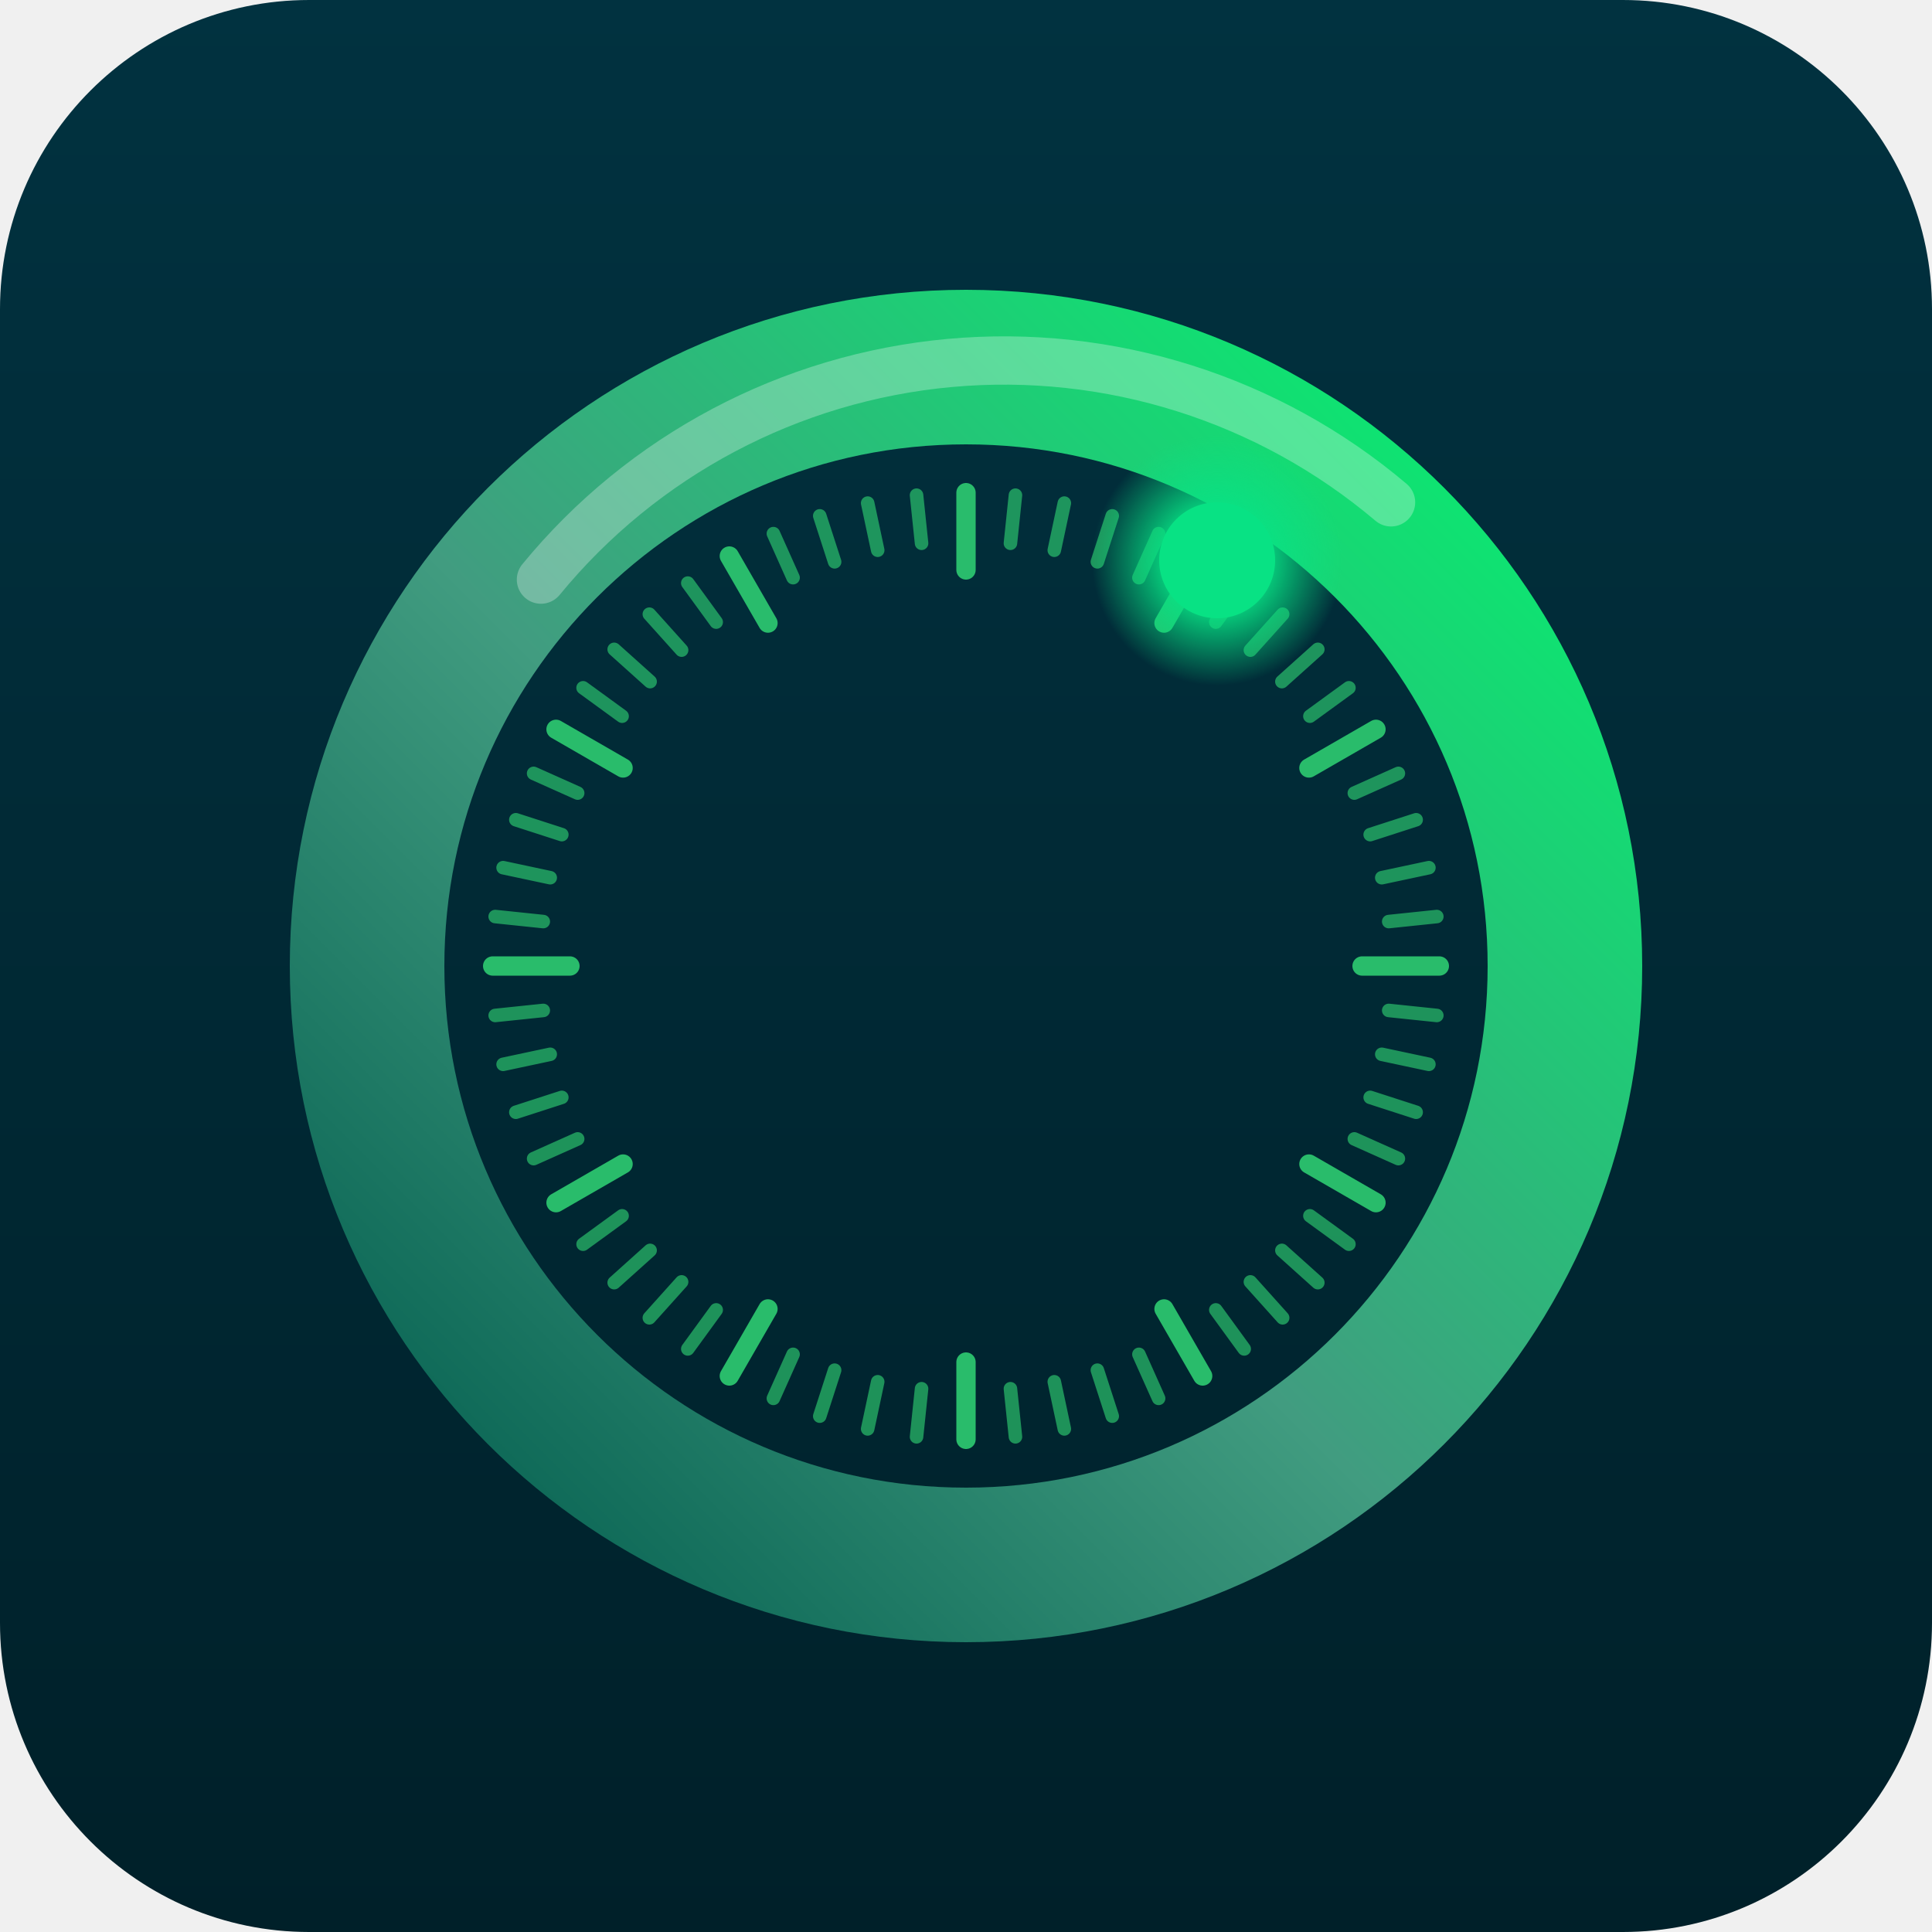
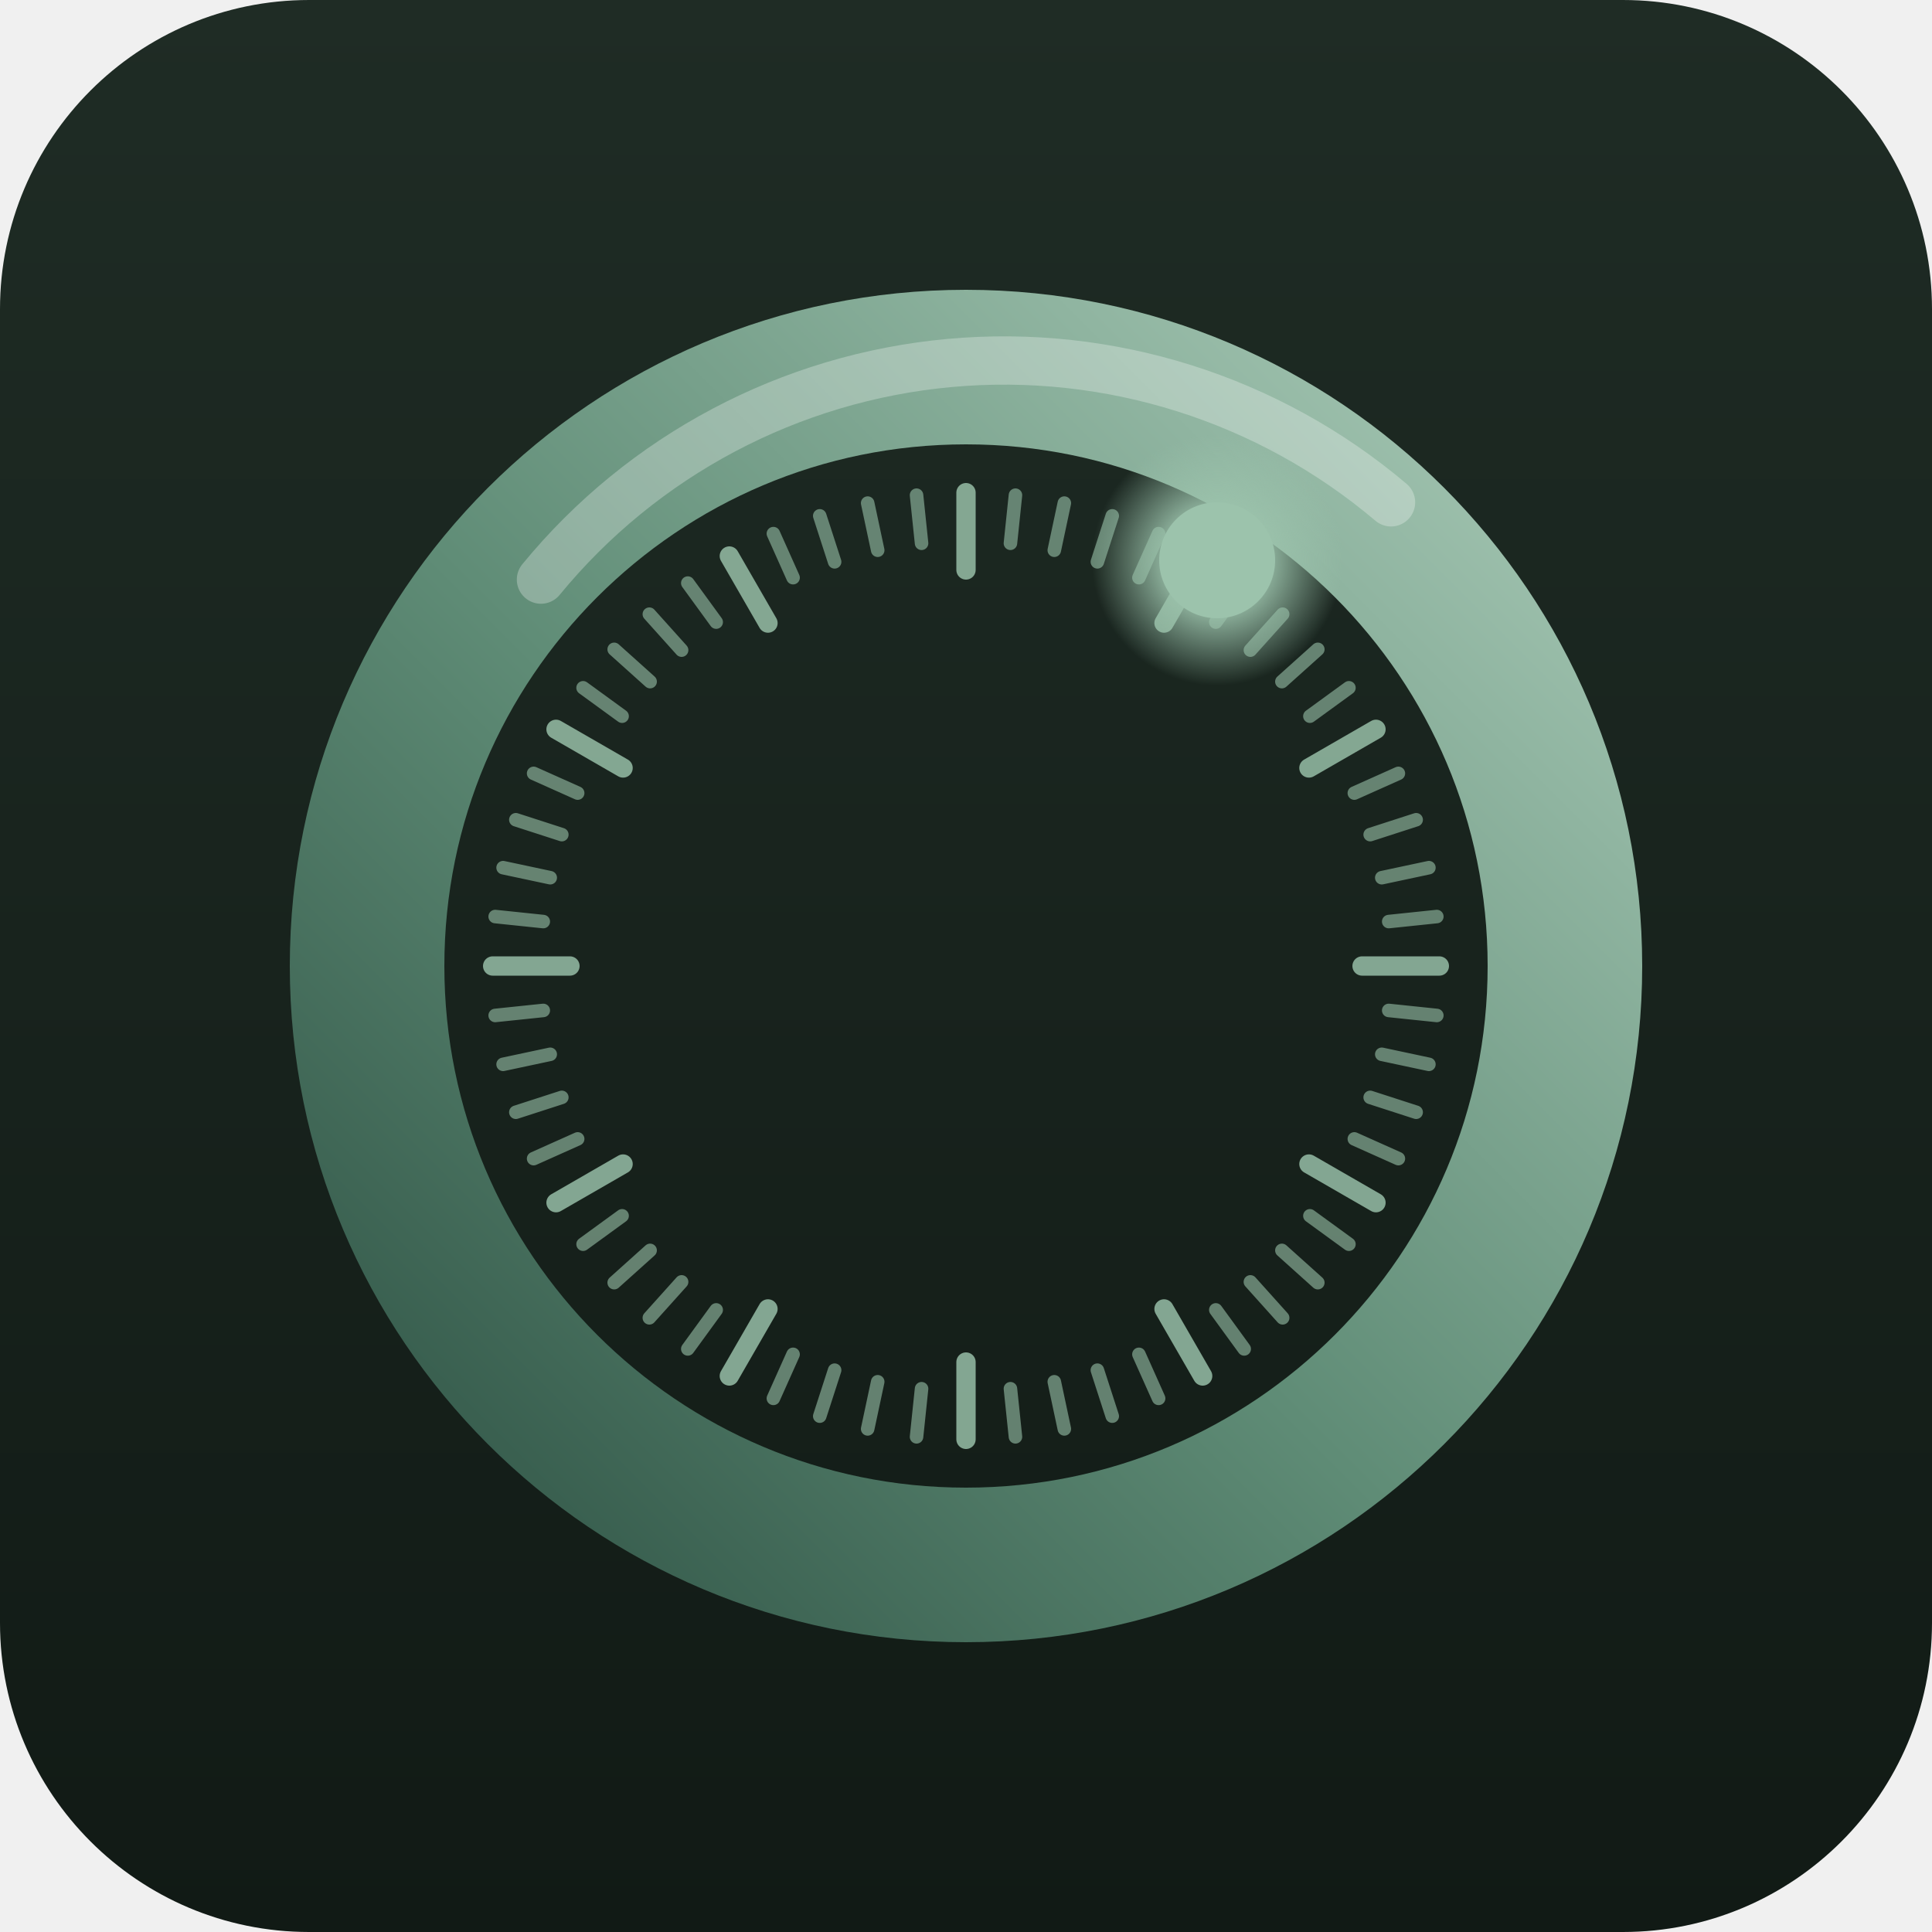
<svg xmlns="http://www.w3.org/2000/svg" viewBox="0 0 100 100" width="512" height="512">
  <defs>
    <linearGradient id="dayline-tile" x1="0" y1="0" x2="0" y2="1">
-       <stop offset="0%" stop-color="#013240" />
-       <stop offset="100%" stop-color="#002029" />
+       <stop offset="0%" stop-color="#1F2C25" />
+       <stop offset="100%" stop-color="#111A15" />
    </linearGradient>
    <linearGradient id="dayline-ring" x1="0" y1="1" x2="1" y2="0">
-       <stop offset="0%" stop-color="#015c4d" />
-       <stop offset="45%" stop-color="#419c80" />
-       <stop offset="100%" stop-color="#03f36e" />
+       <stop offset="0%" stop-color="#2E5244" />
+       <stop offset="45%" stop-color="#5F8C76" />
+       <stop offset="100%" stop-color="#A8C9B6" />
    </linearGradient>
    <radialGradient id="dayline-dot" cx="0.5" cy="0.5" r="0.5">
      <stop offset="0%" stop-color="#ffffff" />
-       <stop offset="35%" stop-color="#08e284" />
-       <stop offset="100%" stop-color="#08e284" stop-opacity="0" />
+       <stop offset="35%" stop-color="#9CC3AC" />
+       <stop offset="100%" stop-color="#9CC3AC" stop-opacity="0" />
    </radialGradient>
  </defs>
  <rect width="100" height="100" rx="16" fill="url(#dayline-tile)" />
  <circle cx="50" cy="50" r="31" fill="none" stroke="url(#dayline-ring)" stroke-width="8" />
  <path d="M 28 30 A 31 31 0 0 1 72 26" fill="none" stroke="#ffffff" stroke-opacity="0.28" stroke-width="2.5" stroke-linecap="round" />
-   <line x1="70.50" y1="50.00" x2="74.50" y2="50.00" stroke="#2ecc71" stroke-opacity="0.9" stroke-width="1" stroke-linecap="round" />
-   <line x1="71.88" y1="52.30" x2="74.37" y2="52.56" stroke="#2ecc71" stroke-opacity="0.65" stroke-width="0.7" stroke-linecap="round" />
-   <line x1="71.52" y1="54.57" x2="73.96" y2="55.09" stroke="#2ecc71" stroke-opacity="0.65" stroke-width="0.7" stroke-linecap="round" />
-   <line x1="70.92" y1="56.80" x2="73.30" y2="57.57" stroke="#2ecc71" stroke-opacity="0.65" stroke-width="0.7" stroke-linecap="round" />
-   <line x1="70.10" y1="58.95" x2="72.38" y2="59.97" stroke="#2ecc71" stroke-opacity="0.65" stroke-width="0.7" stroke-linecap="round" />
-   <line x1="67.75" y1="60.25" x2="71.22" y2="62.25" stroke="#2ecc71" stroke-opacity="0.9" stroke-width="1" stroke-linecap="round" />
-   <line x1="67.80" y1="62.93" x2="69.82" y2="64.40" stroke="#2ecc71" stroke-opacity="0.65" stroke-width="0.7" stroke-linecap="round" />
-   <line x1="66.35" y1="64.72" x2="68.21" y2="66.39" stroke="#2ecc71" stroke-opacity="0.65" stroke-width="0.7" stroke-linecap="round" />
-   <line x1="64.72" y1="66.35" x2="66.39" y2="68.21" stroke="#2ecc71" stroke-opacity="0.65" stroke-width="0.7" stroke-linecap="round" />
-   <line x1="62.93" y1="67.80" x2="64.40" y2="69.82" stroke="#2ecc71" stroke-opacity="0.65" stroke-width="0.7" stroke-linecap="round" />
-   <line x1="60.25" y1="67.75" x2="62.25" y2="71.22" stroke="#2ecc71" stroke-opacity="0.9" stroke-width="1" stroke-linecap="round" />
-   <line x1="58.95" y1="70.10" x2="59.97" y2="72.38" stroke="#2ecc71" stroke-opacity="0.65" stroke-width="0.7" stroke-linecap="round" />
-   <line x1="56.80" y1="70.92" x2="57.57" y2="73.30" stroke="#2ecc71" stroke-opacity="0.65" stroke-width="0.7" stroke-linecap="round" />
-   <line x1="54.57" y1="71.52" x2="55.09" y2="73.96" stroke="#2ecc71" stroke-opacity="0.65" stroke-width="0.7" stroke-linecap="round" />
-   <line x1="52.30" y1="71.88" x2="52.56" y2="74.37" stroke="#2ecc71" stroke-opacity="0.65" stroke-width="0.7" stroke-linecap="round" />
-   <line x1="50.00" y1="70.50" x2="50.00" y2="74.50" stroke="#2ecc71" stroke-opacity="0.9" stroke-width="1" stroke-linecap="round" />
-   <line x1="47.70" y1="71.88" x2="47.44" y2="74.37" stroke="#2ecc71" stroke-opacity="0.65" stroke-width="0.7" stroke-linecap="round" />
-   <line x1="45.43" y1="71.52" x2="44.91" y2="73.96" stroke="#2ecc71" stroke-opacity="0.65" stroke-width="0.7" stroke-linecap="round" />
-   <line x1="43.20" y1="70.92" x2="42.43" y2="73.30" stroke="#2ecc71" stroke-opacity="0.65" stroke-width="0.7" stroke-linecap="round" />
-   <line x1="41.05" y1="70.10" x2="40.03" y2="72.38" stroke="#2ecc71" stroke-opacity="0.65" stroke-width="0.7" stroke-linecap="round" />
-   <line x1="39.75" y1="67.75" x2="37.75" y2="71.22" stroke="#2ecc71" stroke-opacity="0.9" stroke-width="1" stroke-linecap="round" />
-   <line x1="37.07" y1="67.80" x2="35.60" y2="69.82" stroke="#2ecc71" stroke-opacity="0.65" stroke-width="0.7" stroke-linecap="round" />
-   <line x1="35.28" y1="66.35" x2="33.61" y2="68.21" stroke="#2ecc71" stroke-opacity="0.65" stroke-width="0.7" stroke-linecap="round" />
-   <line x1="33.65" y1="64.72" x2="31.79" y2="66.39" stroke="#2ecc71" stroke-opacity="0.65" stroke-width="0.7" stroke-linecap="round" />
-   <line x1="32.20" y1="62.93" x2="30.18" y2="64.40" stroke="#2ecc71" stroke-opacity="0.65" stroke-width="0.7" stroke-linecap="round" />
-   <line x1="32.25" y1="60.25" x2="28.78" y2="62.25" stroke="#2ecc71" stroke-opacity="0.9" stroke-width="1" stroke-linecap="round" />
-   <line x1="29.90" y1="58.95" x2="27.62" y2="59.97" stroke="#2ecc71" stroke-opacity="0.65" stroke-width="0.7" stroke-linecap="round" />
-   <line x1="29.08" y1="56.80" x2="26.70" y2="57.57" stroke="#2ecc71" stroke-opacity="0.65" stroke-width="0.7" stroke-linecap="round" />
-   <line x1="28.48" y1="54.57" x2="26.04" y2="55.09" stroke="#2ecc71" stroke-opacity="0.65" stroke-width="0.7" stroke-linecap="round" />
-   <line x1="28.12" y1="52.30" x2="25.63" y2="52.56" stroke="#2ecc71" stroke-opacity="0.65" stroke-width="0.7" stroke-linecap="round" />
-   <line x1="29.50" y1="50.00" x2="25.50" y2="50.00" stroke="#2ecc71" stroke-opacity="0.9" stroke-width="1" stroke-linecap="round" />
-   <line x1="28.12" y1="47.70" x2="25.63" y2="47.44" stroke="#2ecc71" stroke-opacity="0.65" stroke-width="0.7" stroke-linecap="round" />
-   <line x1="28.48" y1="45.43" x2="26.04" y2="44.91" stroke="#2ecc71" stroke-opacity="0.65" stroke-width="0.7" stroke-linecap="round" />
-   <line x1="29.08" y1="43.20" x2="26.70" y2="42.43" stroke="#2ecc71" stroke-opacity="0.65" stroke-width="0.7" stroke-linecap="round" />
-   <line x1="29.90" y1="41.05" x2="27.62" y2="40.03" stroke="#2ecc71" stroke-opacity="0.65" stroke-width="0.7" stroke-linecap="round" />
-   <line x1="32.25" y1="39.75" x2="28.78" y2="37.75" stroke="#2ecc71" stroke-opacity="0.9" stroke-width="1" stroke-linecap="round" />
-   <line x1="32.20" y1="37.07" x2="30.18" y2="35.60" stroke="#2ecc71" stroke-opacity="0.65" stroke-width="0.7" stroke-linecap="round" />
-   <line x1="33.65" y1="35.28" x2="31.79" y2="33.61" stroke="#2ecc71" stroke-opacity="0.65" stroke-width="0.7" stroke-linecap="round" />
-   <line x1="35.28" y1="33.65" x2="33.61" y2="31.79" stroke="#2ecc71" stroke-opacity="0.65" stroke-width="0.7" stroke-linecap="round" />
-   <line x1="37.07" y1="32.20" x2="35.60" y2="30.18" stroke="#2ecc71" stroke-opacity="0.65" stroke-width="0.7" stroke-linecap="round" />
-   <line x1="39.75" y1="32.25" x2="37.75" y2="28.78" stroke="#2ecc71" stroke-opacity="0.9" stroke-width="1" stroke-linecap="round" />
-   <line x1="41.05" y1="29.90" x2="40.03" y2="27.62" stroke="#2ecc71" stroke-opacity="0.65" stroke-width="0.7" stroke-linecap="round" />
-   <line x1="43.20" y1="29.08" x2="42.43" y2="26.70" stroke="#2ecc71" stroke-opacity="0.65" stroke-width="0.7" stroke-linecap="round" />
-   <line x1="45.43" y1="28.48" x2="44.91" y2="26.04" stroke="#2ecc71" stroke-opacity="0.65" stroke-width="0.7" stroke-linecap="round" />
-   <line x1="47.70" y1="28.12" x2="47.44" y2="25.63" stroke="#2ecc71" stroke-opacity="0.65" stroke-width="0.7" stroke-linecap="round" />
-   <line x1="50.00" y1="29.50" x2="50.00" y2="25.50" stroke="#2ecc71" stroke-opacity="0.9" stroke-width="1" stroke-linecap="round" />
-   <line x1="52.30" y1="28.12" x2="52.56" y2="25.63" stroke="#2ecc71" stroke-opacity="0.65" stroke-width="0.7" stroke-linecap="round" />
-   <line x1="54.57" y1="28.48" x2="55.09" y2="26.04" stroke="#2ecc71" stroke-opacity="0.65" stroke-width="0.7" stroke-linecap="round" />
-   <line x1="56.80" y1="29.08" x2="57.57" y2="26.70" stroke="#2ecc71" stroke-opacity="0.65" stroke-width="0.7" stroke-linecap="round" />
-   <line x1="58.95" y1="29.90" x2="59.97" y2="27.62" stroke="#2ecc71" stroke-opacity="0.65" stroke-width="0.7" stroke-linecap="round" />
-   <line x1="60.25" y1="32.25" x2="62.25" y2="28.78" stroke="#2ecc71" stroke-opacity="0.9" stroke-width="1" stroke-linecap="round" />
-   <line x1="62.93" y1="32.20" x2="64.40" y2="30.18" stroke="#2ecc71" stroke-opacity="0.65" stroke-width="0.7" stroke-linecap="round" />
-   <line x1="64.72" y1="33.65" x2="66.39" y2="31.79" stroke="#2ecc71" stroke-opacity="0.65" stroke-width="0.7" stroke-linecap="round" />
-   <line x1="66.35" y1="35.28" x2="68.21" y2="33.61" stroke="#2ecc71" stroke-opacity="0.65" stroke-width="0.7" stroke-linecap="round" />
-   <line x1="67.80" y1="37.07" x2="69.82" y2="35.60" stroke="#2ecc71" stroke-opacity="0.65" stroke-width="0.7" stroke-linecap="round" />
-   <line x1="67.75" y1="39.75" x2="71.22" y2="37.75" stroke="#2ecc71" stroke-opacity="0.9" stroke-width="1" stroke-linecap="round" />
-   <line x1="70.10" y1="41.05" x2="72.38" y2="40.03" stroke="#2ecc71" stroke-opacity="0.65" stroke-width="0.7" stroke-linecap="round" />
-   <line x1="70.92" y1="43.20" x2="73.30" y2="42.43" stroke="#2ecc71" stroke-opacity="0.65" stroke-width="0.7" stroke-linecap="round" />
-   <line x1="71.52" y1="45.43" x2="73.96" y2="44.91" stroke="#2ecc71" stroke-opacity="0.65" stroke-width="0.7" stroke-linecap="round" />
-   <line x1="71.88" y1="47.70" x2="74.37" y2="47.44" stroke="#2ecc71" stroke-opacity="0.65" stroke-width="0.7" stroke-linecap="round" />
+   <line x1="70.50" y1="50.00" x2="74.50" y2="50.00" stroke="#8FB59F" stroke-opacity="0.9" stroke-width="1" stroke-linecap="round" />
+   <line x1="71.88" y1="52.30" x2="74.37" y2="52.56" stroke="#8FB59F" stroke-opacity="0.65" stroke-width="0.7" stroke-linecap="round" />
+   <line x1="71.52" y1="54.57" x2="73.96" y2="55.09" stroke="#8FB59F" stroke-opacity="0.65" stroke-width="0.7" stroke-linecap="round" />
+   <line x1="70.92" y1="56.80" x2="73.30" y2="57.57" stroke="#8FB59F" stroke-opacity="0.65" stroke-width="0.7" stroke-linecap="round" />
+   <line x1="70.10" y1="58.95" x2="72.38" y2="59.97" stroke="#8FB59F" stroke-opacity="0.65" stroke-width="0.7" stroke-linecap="round" />
+   <line x1="67.75" y1="60.25" x2="71.22" y2="62.25" stroke="#8FB59F" stroke-opacity="0.9" stroke-width="1" stroke-linecap="round" />
+   <line x1="67.80" y1="62.93" x2="69.82" y2="64.40" stroke="#8FB59F" stroke-opacity="0.65" stroke-width="0.7" stroke-linecap="round" />
+   <line x1="66.35" y1="64.72" x2="68.21" y2="66.39" stroke="#8FB59F" stroke-opacity="0.65" stroke-width="0.7" stroke-linecap="round" />
+   <line x1="64.72" y1="66.35" x2="66.39" y2="68.21" stroke="#8FB59F" stroke-opacity="0.65" stroke-width="0.7" stroke-linecap="round" />
+   <line x1="62.93" y1="67.80" x2="64.40" y2="69.82" stroke="#8FB59F" stroke-opacity="0.65" stroke-width="0.7" stroke-linecap="round" />
+   <line x1="60.25" y1="67.75" x2="62.25" y2="71.22" stroke="#8FB59F" stroke-opacity="0.9" stroke-width="1" stroke-linecap="round" />
+   <line x1="58.95" y1="70.10" x2="59.97" y2="72.38" stroke="#8FB59F" stroke-opacity="0.65" stroke-width="0.7" stroke-linecap="round" />
+   <line x1="56.80" y1="70.92" x2="57.57" y2="73.30" stroke="#8FB59F" stroke-opacity="0.65" stroke-width="0.7" stroke-linecap="round" />
+   <line x1="54.57" y1="71.52" x2="55.09" y2="73.96" stroke="#8FB59F" stroke-opacity="0.65" stroke-width="0.7" stroke-linecap="round" />
+   <line x1="52.30" y1="71.88" x2="52.56" y2="74.37" stroke="#8FB59F" stroke-opacity="0.65" stroke-width="0.7" stroke-linecap="round" />
+   <line x1="50.00" y1="70.50" x2="50.00" y2="74.50" stroke="#8FB59F" stroke-opacity="0.9" stroke-width="1" stroke-linecap="round" />
+   <line x1="47.70" y1="71.88" x2="47.44" y2="74.37" stroke="#8FB59F" stroke-opacity="0.65" stroke-width="0.7" stroke-linecap="round" />
+   <line x1="45.43" y1="71.52" x2="44.91" y2="73.96" stroke="#8FB59F" stroke-opacity="0.65" stroke-width="0.7" stroke-linecap="round" />
+   <line x1="43.20" y1="70.92" x2="42.43" y2="73.30" stroke="#8FB59F" stroke-opacity="0.65" stroke-width="0.7" stroke-linecap="round" />
+   <line x1="41.05" y1="70.10" x2="40.03" y2="72.38" stroke="#8FB59F" stroke-opacity="0.65" stroke-width="0.7" stroke-linecap="round" />
+   <line x1="39.75" y1="67.75" x2="37.75" y2="71.22" stroke="#8FB59F" stroke-opacity="0.9" stroke-width="1" stroke-linecap="round" />
+   <line x1="37.07" y1="67.80" x2="35.60" y2="69.82" stroke="#8FB59F" stroke-opacity="0.65" stroke-width="0.7" stroke-linecap="round" />
+   <line x1="35.28" y1="66.35" x2="33.61" y2="68.21" stroke="#8FB59F" stroke-opacity="0.65" stroke-width="0.7" stroke-linecap="round" />
+   <line x1="33.65" y1="64.72" x2="31.79" y2="66.39" stroke="#8FB59F" stroke-opacity="0.65" stroke-width="0.7" stroke-linecap="round" />
+   <line x1="32.20" y1="62.93" x2="30.18" y2="64.40" stroke="#8FB59F" stroke-opacity="0.65" stroke-width="0.7" stroke-linecap="round" />
+   <line x1="32.25" y1="60.25" x2="28.78" y2="62.25" stroke="#8FB59F" stroke-opacity="0.9" stroke-width="1" stroke-linecap="round" />
+   <line x1="29.90" y1="58.95" x2="27.62" y2="59.97" stroke="#8FB59F" stroke-opacity="0.65" stroke-width="0.7" stroke-linecap="round" />
+   <line x1="29.08" y1="56.80" x2="26.70" y2="57.57" stroke="#8FB59F" stroke-opacity="0.65" stroke-width="0.7" stroke-linecap="round" />
+   <line x1="28.48" y1="54.57" x2="26.04" y2="55.09" stroke="#8FB59F" stroke-opacity="0.65" stroke-width="0.7" stroke-linecap="round" />
+   <line x1="28.12" y1="52.30" x2="25.63" y2="52.56" stroke="#8FB59F" stroke-opacity="0.65" stroke-width="0.7" stroke-linecap="round" />
+   <line x1="29.50" y1="50.00" x2="25.50" y2="50.00" stroke="#8FB59F" stroke-opacity="0.9" stroke-width="1" stroke-linecap="round" />
+   <line x1="28.12" y1="47.70" x2="25.63" y2="47.44" stroke="#8FB59F" stroke-opacity="0.65" stroke-width="0.7" stroke-linecap="round" />
+   <line x1="28.48" y1="45.43" x2="26.04" y2="44.91" stroke="#8FB59F" stroke-opacity="0.65" stroke-width="0.7" stroke-linecap="round" />
+   <line x1="29.08" y1="43.20" x2="26.70" y2="42.43" stroke="#8FB59F" stroke-opacity="0.65" stroke-width="0.7" stroke-linecap="round" />
+   <line x1="29.90" y1="41.05" x2="27.62" y2="40.03" stroke="#8FB59F" stroke-opacity="0.65" stroke-width="0.7" stroke-linecap="round" />
+   <line x1="32.25" y1="39.75" x2="28.78" y2="37.75" stroke="#8FB59F" stroke-opacity="0.9" stroke-width="1" stroke-linecap="round" />
+   <line x1="32.20" y1="37.07" x2="30.18" y2="35.60" stroke="#8FB59F" stroke-opacity="0.65" stroke-width="0.7" stroke-linecap="round" />
+   <line x1="33.65" y1="35.28" x2="31.79" y2="33.61" stroke="#8FB59F" stroke-opacity="0.65" stroke-width="0.7" stroke-linecap="round" />
+   <line x1="35.28" y1="33.65" x2="33.61" y2="31.79" stroke="#8FB59F" stroke-opacity="0.65" stroke-width="0.7" stroke-linecap="round" />
+   <line x1="37.07" y1="32.20" x2="35.60" y2="30.18" stroke="#8FB59F" stroke-opacity="0.65" stroke-width="0.7" stroke-linecap="round" />
+   <line x1="39.75" y1="32.25" x2="37.75" y2="28.78" stroke="#8FB59F" stroke-opacity="0.9" stroke-width="1" stroke-linecap="round" />
+   <line x1="41.05" y1="29.90" x2="40.03" y2="27.62" stroke="#8FB59F" stroke-opacity="0.65" stroke-width="0.7" stroke-linecap="round" />
+   <line x1="43.20" y1="29.08" x2="42.43" y2="26.70" stroke="#8FB59F" stroke-opacity="0.65" stroke-width="0.7" stroke-linecap="round" />
+   <line x1="45.43" y1="28.48" x2="44.91" y2="26.04" stroke="#8FB59F" stroke-opacity="0.65" stroke-width="0.7" stroke-linecap="round" />
+   <line x1="47.70" y1="28.12" x2="47.44" y2="25.63" stroke="#8FB59F" stroke-opacity="0.65" stroke-width="0.7" stroke-linecap="round" />
+   <line x1="50.00" y1="29.50" x2="50.00" y2="25.50" stroke="#8FB59F" stroke-opacity="0.9" stroke-width="1" stroke-linecap="round" />
+   <line x1="52.30" y1="28.12" x2="52.56" y2="25.63" stroke="#8FB59F" stroke-opacity="0.65" stroke-width="0.7" stroke-linecap="round" />
+   <line x1="54.57" y1="28.48" x2="55.09" y2="26.04" stroke="#8FB59F" stroke-opacity="0.65" stroke-width="0.7" stroke-linecap="round" />
+   <line x1="56.80" y1="29.08" x2="57.57" y2="26.70" stroke="#8FB59F" stroke-opacity="0.65" stroke-width="0.7" stroke-linecap="round" />
+   <line x1="58.95" y1="29.90" x2="59.97" y2="27.62" stroke="#8FB59F" stroke-opacity="0.65" stroke-width="0.7" stroke-linecap="round" />
+   <line x1="60.25" y1="32.25" x2="62.25" y2="28.78" stroke="#8FB59F" stroke-opacity="0.9" stroke-width="1" stroke-linecap="round" />
+   <line x1="62.93" y1="32.20" x2="64.40" y2="30.18" stroke="#8FB59F" stroke-opacity="0.65" stroke-width="0.7" stroke-linecap="round" />
+   <line x1="64.72" y1="33.65" x2="66.39" y2="31.79" stroke="#8FB59F" stroke-opacity="0.65" stroke-width="0.7" stroke-linecap="round" />
+   <line x1="66.35" y1="35.28" x2="68.21" y2="33.61" stroke="#8FB59F" stroke-opacity="0.65" stroke-width="0.7" stroke-linecap="round" />
+   <line x1="67.80" y1="37.07" x2="69.82" y2="35.60" stroke="#8FB59F" stroke-opacity="0.65" stroke-width="0.7" stroke-linecap="round" />
+   <line x1="67.75" y1="39.75" x2="71.22" y2="37.75" stroke="#8FB59F" stroke-opacity="0.9" stroke-width="1" stroke-linecap="round" />
+   <line x1="70.10" y1="41.05" x2="72.38" y2="40.03" stroke="#8FB59F" stroke-opacity="0.65" stroke-width="0.7" stroke-linecap="round" />
+   <line x1="70.92" y1="43.20" x2="73.30" y2="42.43" stroke="#8FB59F" stroke-opacity="0.65" stroke-width="0.7" stroke-linecap="round" />
+   <line x1="71.52" y1="45.43" x2="73.96" y2="44.91" stroke="#8FB59F" stroke-opacity="0.65" stroke-width="0.7" stroke-linecap="round" />
+   <line x1="71.88" y1="47.70" x2="74.37" y2="47.44" stroke="#8FB59F" stroke-opacity="0.65" stroke-width="0.7" stroke-linecap="round" />
  <circle cx="63" cy="29" r="6.5" fill="url(#dayline-dot)" />
-   <circle cx="63" cy="29" r="3" fill="#08e284" />
+   <circle cx="63" cy="29" r="3" fill="#9CC3AC" />
</svg>
